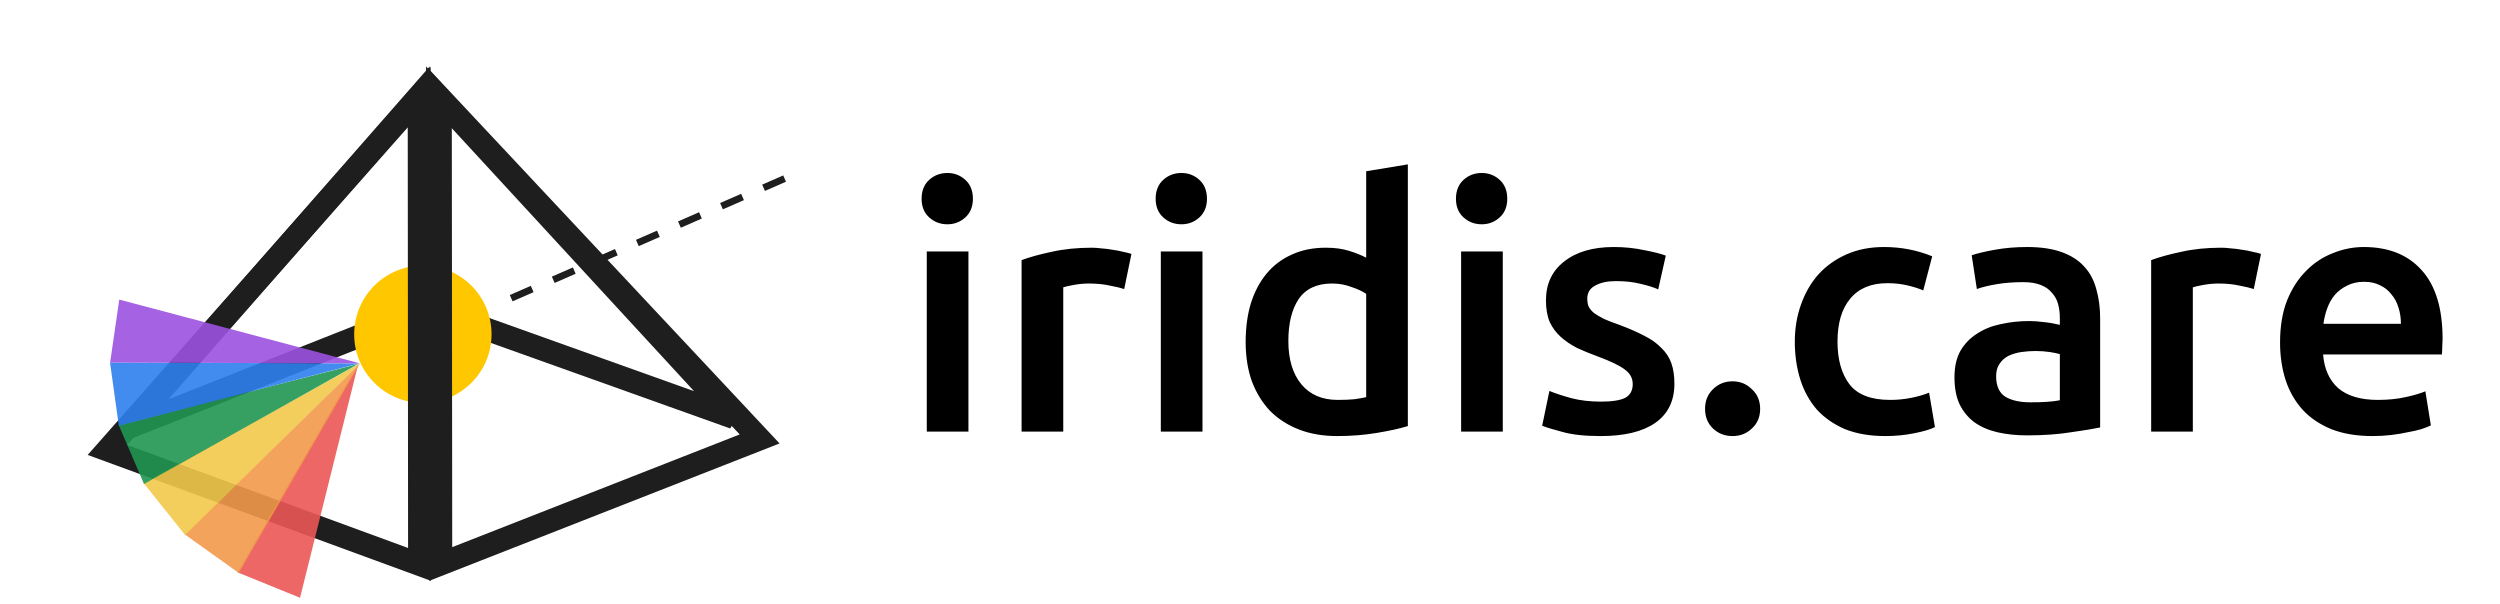
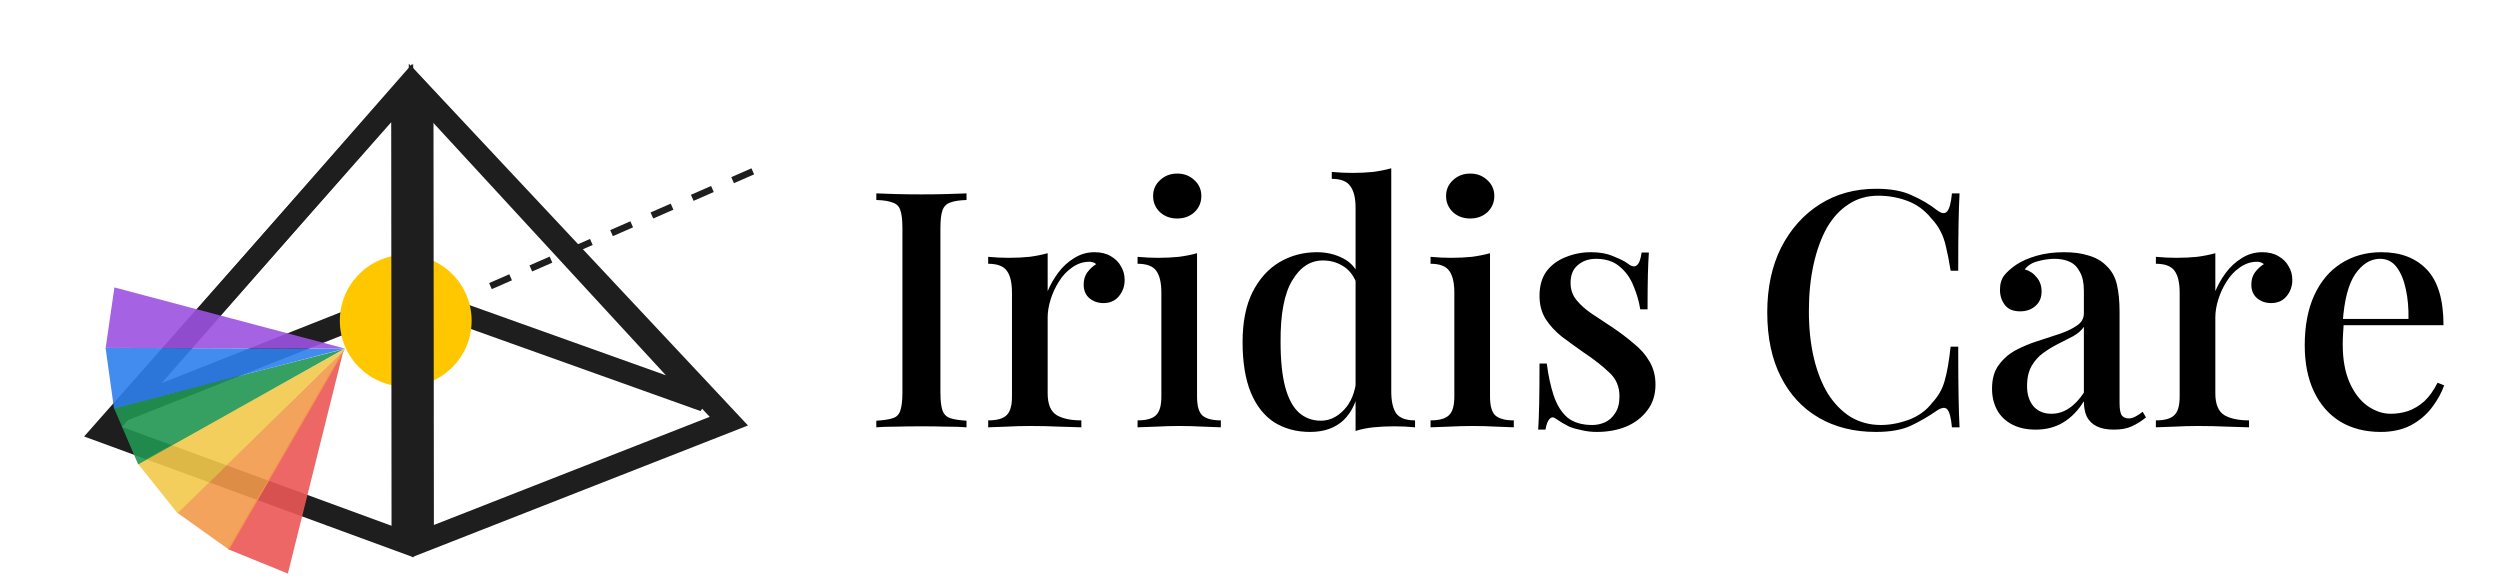
- <svg xmlns="http://www.w3.org/2000/svg" width="1089" height="263" viewBox="0 0 1089 263" fill="none">
-   <path d="M421.85 188H403.7V109.55H421.85V188ZM423.8 86.6C423.8 90 422.7 92.7 420.5 94.7C418.3 96.7 415.7 97.7 412.7 97.7C409.6 97.7 406.95 96.7 404.75 94.7C402.55 92.7 401.45 90 401.45 86.6C401.45 83.1 402.55 80.35 404.75 78.35C406.95 76.35 409.6 75.35 412.7 75.35C415.7 75.35 418.3 76.35 420.5 78.35C422.7 80.35 423.8 83.1 423.8 86.6ZM489.705 125.9C488.205 125.4 486.105 124.9 483.405 124.4C480.805 123.8 477.755 123.5 474.255 123.5C472.255 123.5 470.105 123.7 467.805 124.1C465.605 124.5 464.055 124.85 463.155 125.15V188H445.005V113.3C448.505 112 452.855 110.8 458.055 109.7C463.355 108.5 469.205 107.9 475.605 107.9C476.805 107.9 478.205 108 479.805 108.2C481.405 108.3 483.005 108.5 484.605 108.8C486.205 109 487.755 109.3 489.255 109.7C490.755 110 491.955 110.3 492.855 110.6L489.705 125.9ZM523.803 188H505.653V109.55H523.803V188ZM525.753 86.6C525.753 90 524.653 92.7 522.453 94.7C520.253 96.7 517.653 97.7 514.653 97.7C511.553 97.7 508.903 96.7 506.703 94.7C504.503 92.7 503.403 90 503.403 86.6C503.403 83.1 504.503 80.35 506.703 78.35C508.903 76.35 511.553 75.35 514.653 75.35C517.653 75.35 520.253 76.35 522.453 78.35C524.653 80.35 525.753 83.1 525.753 86.6ZM561.208 148.55C561.208 156.55 563.108 162.85 566.908 167.45C570.708 171.95 575.958 174.2 582.658 174.2C585.558 174.2 588.008 174.1 590.008 173.9C592.108 173.6 593.808 173.3 595.108 173V128C593.508 126.9 591.358 125.9 588.658 125C586.058 124 583.258 123.5 580.258 123.5C573.658 123.5 568.808 125.75 565.708 130.25C562.708 134.75 561.208 140.85 561.208 148.55ZM613.258 185.6C609.658 186.7 605.108 187.7 599.608 188.6C594.208 189.5 588.508 189.95 582.508 189.95C576.308 189.95 570.758 189 565.858 187.1C560.958 185.2 556.758 182.5 553.258 179C549.858 175.4 547.208 171.1 545.308 166.1C543.508 161 542.608 155.3 542.608 149C542.608 142.8 543.358 137.2 544.858 132.2C546.458 127.1 548.758 122.75 551.758 119.15C554.758 115.55 558.408 112.8 562.708 110.9C567.008 108.9 571.958 107.9 577.558 107.9C581.358 107.9 584.708 108.35 587.608 109.25C590.508 110.15 593.008 111.15 595.108 112.25V74.6L613.258 71.6V185.6ZM654.614 188H636.464V109.55H654.614V188ZM656.564 86.6C656.564 90 655.464 92.7 653.264 94.7C651.064 96.7 648.464 97.7 645.464 97.7C642.364 97.7 639.714 96.7 637.514 94.7C635.314 92.7 634.214 90 634.214 86.6C634.214 83.1 635.314 80.35 637.514 78.35C639.714 76.35 642.364 75.35 645.464 75.35C648.464 75.35 651.064 76.35 653.264 78.35C655.464 80.35 656.564 83.1 656.564 86.6ZM697.419 174.95C702.219 174.95 705.719 174.4 707.919 173.3C710.119 172.1 711.219 170.1 711.219 167.3C711.219 164.7 710.019 162.55 707.619 160.85C705.319 159.15 701.469 157.3 696.069 155.3C692.769 154.1 689.719 152.85 686.919 151.55C684.219 150.15 681.869 148.55 679.869 146.75C677.869 144.95 676.269 142.8 675.069 140.3C673.969 137.7 673.419 134.55 673.419 130.85C673.419 123.65 676.069 118 681.369 113.9C686.669 109.7 693.869 107.6 702.969 107.6C707.569 107.6 711.969 108.05 716.169 108.95C720.369 109.75 723.519 110.55 725.619 111.35L722.319 126.05C720.319 125.15 717.769 124.35 714.669 123.65C711.569 122.85 707.969 122.45 703.869 122.45C700.169 122.45 697.169 123.1 694.869 124.4C692.569 125.6 691.419 127.5 691.419 130.1C691.419 131.4 691.619 132.55 692.019 133.55C692.519 134.55 693.319 135.5 694.419 136.4C695.519 137.2 696.969 138.05 698.769 138.95C700.569 139.75 702.769 140.6 705.369 141.5C709.669 143.1 713.319 144.7 716.319 146.3C719.319 147.8 721.769 149.55 723.669 151.55C725.669 153.45 727.119 155.65 728.019 158.15C728.919 160.65 729.369 163.65 729.369 167.15C729.369 174.65 726.569 180.35 720.969 184.25C715.469 188.05 707.569 189.95 697.269 189.95C690.369 189.95 684.819 189.35 680.619 188.15C676.419 187.05 673.469 186.15 671.769 185.45L674.919 170.3C677.619 171.4 680.819 172.45 684.519 173.45C688.319 174.45 692.619 174.95 697.419 174.95ZM766.723 178.1C766.723 181.6 765.523 184.45 763.123 186.65C760.823 188.85 758.023 189.95 754.723 189.95C751.323 189.95 748.473 188.85 746.173 186.65C743.873 184.45 742.723 181.6 742.723 178.1C742.723 174.6 743.873 171.75 746.173 169.55C748.473 167.25 751.323 166.1 754.723 166.1C758.023 166.1 760.823 167.25 763.123 169.55C765.523 171.75 766.723 174.6 766.723 178.1ZM781.817 148.85C781.817 143.05 782.717 137.65 784.517 132.65C786.317 127.55 788.867 123.15 792.167 119.45C795.567 115.75 799.667 112.85 804.467 110.75C809.267 108.65 814.667 107.6 820.667 107.6C828.067 107.6 835.067 108.95 841.667 111.65L837.767 126.5C835.667 125.6 833.267 124.85 830.567 124.25C827.967 123.65 825.167 123.35 822.167 123.35C815.067 123.35 809.667 125.6 805.967 130.1C802.267 134.5 800.417 140.75 800.417 148.85C800.417 156.65 802.167 162.85 805.667 167.45C809.167 171.95 815.067 174.2 823.367 174.2C826.467 174.2 829.517 173.9 832.517 173.3C835.517 172.7 838.117 171.95 840.317 171.05L842.867 186.05C840.867 187.05 837.817 187.95 833.717 188.75C829.717 189.55 825.567 189.95 821.267 189.95C814.567 189.95 808.717 188.95 803.717 186.95C798.817 184.85 794.717 182 791.417 178.4C788.217 174.7 785.817 170.35 784.217 165.35C782.617 160.25 781.817 154.75 781.817 148.85ZM884.519 175.25C890.119 175.25 894.369 174.95 897.269 174.35V154.25C896.269 153.95 894.819 153.65 892.919 153.35C891.019 153.05 888.919 152.9 886.619 152.9C884.619 152.9 882.569 153.05 880.469 153.35C878.469 153.65 876.619 154.2 874.919 155C873.319 155.8 872.019 156.95 871.019 158.45C870.019 159.85 869.519 161.65 869.519 163.85C869.519 168.15 870.869 171.15 873.569 172.85C876.269 174.45 879.919 175.25 884.519 175.25ZM883.019 107.6C889.019 107.6 894.069 108.35 898.169 109.85C902.269 111.35 905.519 113.45 907.919 116.15C910.419 118.85 912.169 122.15 913.169 126.05C914.269 129.85 914.819 134.05 914.819 138.65V186.2C912.019 186.8 907.769 187.5 902.069 188.3C896.469 189.2 890.119 189.65 883.019 189.65C878.319 189.65 874.019 189.2 870.119 188.3C866.219 187.4 862.869 185.95 860.069 183.95C857.369 181.95 855.219 179.35 853.619 176.15C852.119 172.95 851.369 169 851.369 164.3C851.369 159.8 852.219 156 853.919 152.9C855.719 149.8 858.119 147.3 861.119 145.4C864.119 143.4 867.569 142 871.469 141.2C875.469 140.3 879.619 139.85 883.919 139.85C885.919 139.85 888.019 140 890.219 140.3C892.419 140.5 894.769 140.9 897.269 141.5V138.5C897.269 136.4 897.019 134.4 896.519 132.5C896.019 130.6 895.119 128.95 893.819 127.55C892.619 126.05 890.969 124.9 888.869 124.1C886.869 123.3 884.319 122.9 881.219 122.9C877.019 122.9 873.169 123.2 869.669 123.8C866.169 124.4 863.319 125.1 861.119 125.9L858.869 111.2C861.169 110.4 864.519 109.6 868.919 108.8C873.319 108 878.019 107.6 883.019 107.6ZM981.746 125.9C980.246 125.4 978.146 124.9 975.446 124.4C972.846 123.8 969.796 123.5 966.296 123.5C964.296 123.5 962.146 123.7 959.846 124.1C957.646 124.5 956.096 124.85 955.196 125.15V188H937.046V113.3C940.546 112 944.896 110.8 950.096 109.7C955.396 108.5 961.246 107.9 967.646 107.9C968.846 107.9 970.246 108 971.846 108.2C973.446 108.3 975.046 108.5 976.646 108.8C978.246 109 979.796 109.3 981.296 109.7C982.796 110 983.996 110.3 984.896 110.6L981.746 125.9ZM993.194 149.15C993.194 142.25 994.194 136.2 996.194 131C998.294 125.8 1001.04 121.5 1004.44 118.1C1007.84 114.6 1011.74 112 1016.14 110.3C1020.54 108.5 1025.04 107.6 1029.64 107.6C1040.44 107.6 1048.84 110.95 1054.84 117.65C1060.94 124.35 1063.99 134.35 1063.99 147.65C1063.99 148.65 1063.94 149.8 1063.84 151.1C1063.84 152.3 1063.79 153.4 1063.69 154.4H1011.94C1012.44 160.7 1014.64 165.6 1018.54 169.1C1022.54 172.5 1028.29 174.2 1035.79 174.2C1040.19 174.2 1044.19 173.8 1047.79 173C1051.49 172.2 1054.39 171.35 1056.49 170.45L1058.89 185.3C1057.89 185.8 1056.49 186.35 1054.69 186.95C1052.99 187.45 1050.99 187.9 1048.69 188.3C1046.49 188.8 1044.09 189.2 1041.49 189.5C1038.89 189.8 1036.24 189.95 1033.54 189.95C1026.64 189.95 1020.64 188.95 1015.54 186.95C1010.44 184.85 1006.24 182 1002.94 178.4C999.644 174.7 997.194 170.4 995.594 165.5C993.994 160.5 993.194 155.05 993.194 149.15ZM1045.84 141.05C1045.84 138.55 1045.49 136.2 1044.79 134C1044.09 131.7 1043.04 129.75 1041.64 128.15C1040.34 126.45 1038.69 125.15 1036.69 124.25C1034.79 123.25 1032.49 122.75 1029.79 122.75C1026.99 122.75 1024.54 123.3 1022.44 124.4C1020.34 125.4 1018.54 126.75 1017.04 128.45C1015.64 130.15 1014.54 132.1 1013.74 134.3C1012.94 136.5 1012.39 138.75 1012.09 141.05H1045.84Z" fill="black" />
-   <path d="M190.557 41.69L319.744 181.927L190.3 135.662L190.557 41.69Z" stroke="#1E1E1E" stroke-width="10" />
-   <path d="M56.001 186.188L182.685 41.651L186.304 134.61L56.001 186.188Z" stroke="#1E1E1E" stroke-width="10" />
+ <svg xmlns="http://www.w3.org/2000/svg" width="1135" height="263" viewBox="0 0 1135 263" fill="none">
+   <path d="M438.8 87.8V90.8C435.5 90.9 433 91.3 431.3 92C429.6 92.6 428.45 93.8 427.85 95.6C427.25 97.3 426.95 100 426.95 103.7V178.1C426.95 181.7 427.25 184.4 427.85 186.2C428.45 188 429.6 189.2 431.3 189.8C433 190.4 435.5 190.8 438.8 191V194C436.4 193.8 433.35 193.7 429.65 193.7C426.05 193.6 422.35 193.55 418.55 193.55C414.35 193.55 410.4 193.6 406.7 193.7C403.1 193.7 400.15 193.8 397.85 194V191C401.25 190.8 403.8 190.4 405.5 189.8C407.2 189.2 408.3 188 408.8 186.2C409.4 184.4 409.7 181.7 409.7 178.1V103.7C409.7 100 409.4 97.3 408.8 95.6C408.3 93.8 407.15 92.6 405.35 92C403.65 91.3 401.15 90.9 397.85 90.8V87.8C400.15 87.9 403.1 88 406.7 88.1C410.4 88.2 414.35 88.25 418.55 88.25C422.35 88.25 426.05 88.2 429.65 88.1C433.35 88 436.4 87.9 438.8 87.8ZM496.938 114.5C499.838 114.5 502.288 115.1 504.288 116.3C506.388 117.5 507.938 119.05 508.938 120.95C510.038 122.75 510.588 124.8 510.588 127.1C510.588 130 509.688 132.5 507.888 134.6C506.188 136.6 503.888 137.6 500.988 137.6C498.488 137.6 496.338 136.85 494.538 135.35C492.838 133.85 491.988 131.8 491.988 129.2C491.988 127 492.538 125.15 493.638 123.65C494.838 122.05 496.188 120.8 497.688 119.9C496.688 119.1 495.488 118.75 494.088 118.85C491.388 118.95 488.888 119.85 486.588 121.55C484.288 123.15 482.338 125.25 480.738 127.85C479.138 130.35 477.888 133.05 476.988 135.95C476.088 138.85 475.638 141.55 475.638 144.05V178.55C475.638 183.45 476.988 186.75 479.688 188.45C482.388 190.05 486.138 190.85 490.938 190.85V194C488.638 193.9 485.338 193.8 481.038 193.7C476.838 193.5 472.388 193.4 467.688 193.4C464.088 193.4 460.488 193.5 456.888 193.7C453.288 193.8 450.538 193.9 448.638 194V190.85C452.538 190.85 455.288 190.1 456.888 188.6C458.588 187.1 459.438 184.25 459.438 180.05V132.95C459.438 128.45 458.688 125.15 457.188 123.05C455.688 120.85 452.838 119.75 448.638 119.75V116.6C451.838 116.9 454.938 117.05 457.938 117.05C461.338 117.05 464.488 116.9 467.388 116.6C470.388 116.2 473.138 115.65 475.638 114.95V132.2C476.838 129.3 478.438 126.5 480.438 123.8C482.438 121.1 484.838 118.9 487.638 117.2C490.438 115.4 493.538 114.5 496.938 114.5ZM534.46 78.8C537.56 78.8 540.16 79.8 542.26 81.8C544.36 83.7 545.41 86.1 545.41 89C545.41 91.9 544.36 94.35 542.26 96.35C540.16 98.25 537.56 99.2 534.46 99.2C531.36 99.2 528.76 98.25 526.66 96.35C524.56 94.35 523.51 91.9 523.51 89C523.51 86.1 524.56 83.7 526.66 81.8C528.76 79.8 531.36 78.8 534.46 78.8ZM543.46 114.95V180.05C543.46 184.25 544.26 187.1 545.86 188.6C547.56 190.1 550.36 190.85 554.26 190.85V194C552.56 193.9 549.91 193.8 546.31 193.7C542.81 193.5 539.21 193.4 535.51 193.4C532.01 193.4 528.41 193.5 524.71 193.7C521.01 193.8 518.26 193.9 516.46 194V190.85C520.36 190.85 523.11 190.1 524.71 188.6C526.41 187.1 527.26 184.25 527.26 180.05V132.95C527.26 128.45 526.51 125.15 525.01 123.05C523.51 120.85 520.66 119.75 516.46 119.75V116.6C519.66 116.9 522.76 117.05 525.76 117.05C529.16 117.05 532.31 116.9 535.21 116.6C538.21 116.2 540.96 115.65 543.46 114.95ZM631.631 76.4V177.65C631.631 182.15 632.381 185.5 633.881 187.7C635.481 189.8 638.331 190.85 642.431 190.85V194C639.331 193.7 636.231 193.55 633.131 193.55C629.731 193.55 626.531 193.7 623.531 194C620.631 194.3 617.931 194.85 615.431 195.65V94.4C615.431 89.9 614.631 86.6 613.031 84.5C611.531 82.3 608.731 81.2 604.631 81.2V78.05C607.831 78.35 610.931 78.5 613.931 78.5C617.231 78.5 620.381 78.35 623.381 78.05C626.381 77.65 629.131 77.1 631.631 76.4ZM597.881 114.5C602.281 114.5 606.281 115.45 609.881 117.35C613.581 119.25 616.181 122.45 617.681 126.95L615.881 128.6C614.481 125 612.431 122.4 609.731 120.8C607.031 119.1 603.981 118.25 600.581 118.25C594.881 118.25 590.231 121.3 586.631 127.4C583.031 133.4 581.281 142.7 581.381 155.3C581.381 163.6 582.081 170.4 583.481 175.7C584.881 180.9 586.931 184.75 589.631 187.25C592.431 189.75 595.781 191 599.681 191C603.581 191 607.081 189.35 610.181 186.05C613.381 182.75 615.281 178 615.881 171.8L617.231 174.95C616.231 181.75 613.831 187 610.031 190.7C606.231 194.3 601.131 196.1 594.731 196.1C588.631 196.1 583.231 194.65 578.531 191.75C573.931 188.75 570.381 184.25 567.881 178.25C565.381 172.15 564.131 164.5 564.131 155.3C564.131 146.2 565.631 138.65 568.631 132.65C571.731 126.55 575.831 122 580.931 119C586.031 116 591.681 114.5 597.881 114.5ZM667.468 78.8C670.568 78.8 673.168 79.8 675.268 81.8C677.368 83.7 678.418 86.1 678.418 89C678.418 91.9 677.368 94.35 675.268 96.35C673.168 98.25 670.568 99.2 667.468 99.2C664.368 99.2 661.768 98.25 659.668 96.35C657.568 94.35 656.518 91.9 656.518 89C656.518 86.1 657.568 83.7 659.668 81.8C661.768 79.8 664.368 78.8 667.468 78.8ZM676.468 114.95V180.05C676.468 184.25 677.268 187.1 678.868 188.6C680.568 190.1 683.368 190.85 687.268 190.85V194C685.568 193.9 682.918 193.8 679.318 193.7C675.818 193.5 672.218 193.4 668.518 193.4C665.018 193.4 661.418 193.5 657.718 193.7C654.018 193.8 651.268 193.9 649.468 194V190.85C653.368 190.85 656.118 190.1 657.718 188.6C659.418 187.1 660.268 184.25 660.268 180.05V132.95C660.268 128.45 659.518 125.15 658.018 123.05C656.518 120.85 653.668 119.75 649.468 119.75V116.6C652.668 116.9 655.768 117.05 658.768 117.05C662.168 117.05 665.318 116.9 668.218 116.6C671.218 116.2 673.968 115.65 676.468 114.95ZM722.339 114.5C726.339 114.5 729.789 115.15 732.689 116.45C735.689 117.65 737.839 118.75 739.139 119.75C742.439 122.35 744.489 120.65 745.289 114.65H748.589C748.389 117.45 748.239 120.85 748.139 124.85C748.039 128.75 747.989 133.95 747.989 140.45H744.689C744.089 136.75 743.039 133.15 741.539 129.65C740.139 126.15 738.039 123.25 735.239 120.95C732.539 118.65 728.989 117.5 724.589 117.5C721.289 117.5 718.539 118.45 716.339 120.35C714.139 122.15 713.039 124.85 713.039 128.45C713.039 131.45 713.939 134.05 715.739 136.25C717.539 138.45 719.839 140.5 722.639 142.4C725.539 144.3 728.639 146.35 731.939 148.55C735.639 151.05 738.939 153.55 741.839 156.05C744.839 158.45 747.189 161.15 748.889 164.15C750.689 167.15 751.589 170.65 751.589 174.65C751.589 179.25 750.339 183.15 747.839 186.35C745.439 189.55 742.239 192 738.239 193.7C734.239 195.3 729.839 196.1 725.039 196.1C722.639 196.1 720.389 195.85 718.289 195.35C716.189 194.95 714.239 194.4 712.439 193.7C711.339 193.1 710.239 192.5 709.139 191.9C708.139 191.2 707.139 190.55 706.139 189.95C705.139 189.25 704.239 189.35 703.439 190.25C702.639 191.15 702.039 192.75 701.639 195.05H698.339C698.539 191.85 698.689 187.95 698.789 183.35C698.889 178.75 698.939 172.65 698.939 165.05H702.239C702.939 170.55 703.989 175.4 705.389 179.6C706.789 183.8 708.839 187.1 711.539 189.5C714.339 191.8 718.139 192.95 722.939 192.95C724.839 192.95 726.739 192.55 728.639 191.75C730.539 190.85 732.089 189.45 733.289 187.55C734.589 185.65 735.239 183.1 735.239 179.9C735.239 175.5 733.689 171.9 730.589 169.1C727.589 166.2 723.689 163.15 718.889 159.95C715.489 157.55 712.239 155.2 709.139 152.9C706.139 150.5 703.689 147.85 701.789 144.95C699.889 141.95 698.939 138.4 698.939 134.3C698.939 129.8 699.989 126.1 702.089 123.2C704.289 120.3 707.189 118.15 710.789 116.75C714.389 115.25 718.239 114.5 722.339 114.5ZM851.832 85.7C858.432 85.7 863.832 86.7 868.032 88.7C872.332 90.6 876.132 92.85 879.432 95.45C881.432 96.95 882.932 97.15 883.932 96.05C885.032 94.85 885.782 92.1 886.182 87.8H889.632C889.432 91.6 889.282 96.2 889.182 101.6C889.082 106.9 889.032 114 889.032 122.9H885.582C884.882 118.5 884.182 114.9 883.482 112.1C882.882 109.3 882.032 106.9 880.932 104.9C879.932 102.9 878.532 100.95 876.732 99.05C873.832 95.45 870.282 92.85 866.082 91.25C861.882 89.65 857.432 88.85 852.732 88.85C847.632 88.85 843.132 90.15 839.232 92.75C835.332 95.25 832.032 98.85 829.332 103.55C826.732 108.25 824.732 113.8 823.332 120.2C821.932 126.6 821.232 133.6 821.232 141.2C821.232 149 821.982 156.1 823.482 162.5C824.982 168.8 827.132 174.25 829.932 178.85C832.832 183.35 836.282 186.85 840.282 189.35C844.382 191.75 848.932 192.95 853.932 192.95C858.032 192.95 862.282 192.15 866.682 190.55C871.082 188.85 874.582 186.3 877.182 182.9C879.982 179.9 881.882 176.55 882.882 172.85C883.982 169.05 884.882 163.9 885.582 157.4H889.032C889.032 166.6 889.082 174.05 889.182 179.75C889.282 185.35 889.432 190.1 889.632 194H886.182C885.782 189.7 885.082 187 884.082 185.9C883.182 184.8 881.632 184.95 879.432 186.35C875.732 188.95 871.782 191.25 867.582 193.25C863.482 195.15 858.182 196.1 851.682 196.1C841.782 196.1 833.132 193.95 825.732 189.65C818.332 185.35 812.582 179.15 808.482 171.05C804.382 162.95 802.332 153.2 802.332 141.8C802.332 130.6 804.432 120.8 808.632 112.4C812.932 104 818.782 97.45 826.182 92.75C833.582 88.05 842.132 85.7 851.832 85.7ZM924.182 195.05C919.982 195.05 916.382 194.25 913.382 192.65C910.382 191.05 908.132 188.85 906.632 186.05C905.132 183.25 904.382 180.05 904.382 176.45C904.382 172.05 905.382 168.5 907.382 165.8C909.382 163 911.932 160.75 915.032 159.05C918.232 157.35 921.582 155.95 925.082 154.85C928.682 153.65 932.032 152.55 935.132 151.55C938.332 150.45 940.932 149.2 942.932 147.8C945.032 146.4 946.082 144.55 946.082 142.25V132.05C946.082 128.45 945.482 125.6 944.282 123.5C943.182 121.3 941.632 119.75 939.632 118.85C937.732 117.95 935.432 117.5 932.732 117.5C930.432 117.5 927.982 117.85 925.382 118.55C922.782 119.15 920.732 120.4 919.232 122.3C921.432 122.9 923.232 124.1 924.632 125.9C926.132 127.6 926.882 129.75 926.882 132.35C926.882 135.15 925.932 137.35 924.032 138.95C922.232 140.55 919.932 141.35 917.132 141.35C914.032 141.35 911.732 140.4 910.232 138.5C908.732 136.5 907.982 134.2 907.982 131.6C907.982 128.9 908.632 126.7 909.932 125C911.332 123.3 913.132 121.7 915.332 120.2C917.732 118.6 920.782 117.25 924.482 116.15C928.282 115.05 932.482 114.5 937.082 114.5C941.382 114.5 945.082 115 948.182 116C951.382 116.9 954.032 118.4 956.132 120.5C958.632 122.8 960.282 125.7 961.082 129.2C961.882 132.6 962.282 136.75 962.282 141.65V183.05C962.282 185.55 962.582 187.35 963.182 188.45C963.882 189.45 964.982 189.95 966.482 189.95C967.482 189.95 968.432 189.7 969.332 189.2C970.332 188.7 971.482 187.95 972.782 186.95L974.282 189.5C972.182 191.2 970.032 192.55 967.832 193.55C965.732 194.55 963.032 195.05 959.732 195.05C956.532 195.05 953.932 194.55 951.932 193.55C949.932 192.55 948.432 191.1 947.432 189.2C946.532 187.3 946.082 184.95 946.082 182.15C943.482 186.35 940.382 189.55 936.782 191.75C933.182 193.95 928.982 195.05 924.182 195.05ZM931.382 187.85C934.182 187.85 936.782 187.05 939.182 185.45C941.682 183.85 943.982 181.45 946.082 178.25V148.4C944.982 150 943.382 151.4 941.282 152.6C939.182 153.7 936.932 154.85 934.532 156.05C932.132 157.25 929.832 158.65 927.632 160.25C925.532 161.75 923.782 163.7 922.382 166.1C920.982 168.5 920.282 171.55 920.282 175.25C920.282 179.15 921.282 182.25 923.282 184.55C925.282 186.75 927.982 187.85 931.382 187.85ZM1027.06 114.5C1029.96 114.5 1032.41 115.1 1034.41 116.3C1036.51 117.5 1038.06 119.05 1039.06 120.95C1040.16 122.75 1040.71 124.8 1040.71 127.1C1040.71 130 1039.81 132.5 1038.01 134.6C1036.31 136.6 1034.01 137.6 1031.11 137.6C1028.61 137.6 1026.46 136.85 1024.66 135.35C1022.96 133.85 1022.11 131.8 1022.11 129.2C1022.11 127 1022.66 125.15 1023.76 123.65C1024.96 122.05 1026.31 120.8 1027.81 119.9C1026.81 119.1 1025.61 118.75 1024.21 118.85C1021.51 118.95 1019.01 119.85 1016.71 121.55C1014.41 123.15 1012.46 125.25 1010.86 127.85C1009.26 130.35 1008.01 133.05 1007.11 135.95C1006.21 138.85 1005.76 141.55 1005.76 144.05V178.55C1005.76 183.45 1007.11 186.75 1009.81 188.45C1012.51 190.05 1016.26 190.85 1021.06 190.85V194C1018.76 193.9 1015.46 193.8 1011.16 193.7C1006.96 193.5 1002.51 193.4 997.815 193.4C994.215 193.4 990.615 193.5 987.015 193.7C983.415 193.8 980.665 193.9 978.765 194V190.85C982.665 190.85 985.415 190.1 987.015 188.6C988.715 187.1 989.565 184.25 989.565 180.05V132.95C989.565 128.45 988.815 125.15 987.315 123.05C985.815 120.85 982.965 119.75 978.765 119.75V116.6C981.965 116.9 985.065 117.05 988.065 117.05C991.465 117.05 994.615 116.9 997.515 116.6C1000.51 116.2 1003.26 115.65 1005.76 114.95V132.2C1006.96 129.3 1008.56 126.5 1010.56 123.8C1012.56 121.1 1014.96 118.9 1017.76 117.2C1020.56 115.4 1023.66 114.5 1027.06 114.5ZM1081.15 114.5C1089.95 114.5 1096.85 117.15 1101.85 122.45C1106.85 127.75 1109.35 136.15 1109.35 147.65H1057.6L1057.3 144.8H1093.45C1093.55 139.9 1093.15 135.4 1092.25 131.3C1091.35 127.1 1089.95 123.75 1088.05 121.25C1086.15 118.75 1083.65 117.5 1080.55 117.5C1076.25 117.5 1072.5 119.8 1069.3 124.4C1066.2 128.9 1064.3 136.15 1063.6 146.15L1064.05 146.9C1063.95 148.3 1063.85 149.85 1063.75 151.55C1063.65 153.15 1063.6 154.75 1063.6 156.35C1063.6 163.25 1064.65 169.05 1066.75 173.75C1068.85 178.45 1071.6 182 1075 184.4C1078.4 186.7 1081.85 187.85 1085.35 187.85C1088.05 187.85 1090.65 187.45 1093.15 186.65C1095.75 185.75 1098.2 184.3 1100.5 182.3C1102.8 180.2 1104.85 177.35 1106.65 173.75L1109.65 174.95C1108.45 178.35 1106.6 181.7 1104.1 185C1101.6 188.3 1098.4 191 1094.5 193.1C1090.6 195.1 1086.05 196.1 1080.85 196.1C1073.85 196.1 1067.75 194.55 1062.55 191.45C1057.35 188.25 1053.35 183.7 1050.55 177.8C1047.75 171.9 1046.35 164.9 1046.35 156.8C1046.35 147.9 1047.8 140.3 1050.7 134C1053.6 127.7 1057.65 122.9 1062.85 119.6C1068.15 116.2 1074.25 114.5 1081.15 114.5Z" fill="black" />
+   <path d="M190.3 135.662L190.557 41.69L319.744 181.927L190.3 135.662Z" stroke="#1E1E1E" stroke-width="10" />
+   <path d="M56.001 186.188L182.685 41.651L186.304 134.61L56.001 186.188ZM186.414 137.442C186.414 137.44 186.414 137.438 186.414 137.436L186.414 137.442L190.411 137.286L186.414 137.442Z" stroke="#1E1E1E" stroke-width="10" />
  <circle cx="184.2" cy="145.597" r="29.917" fill="#FFC700" />
  <path d="M46.78 195.991L182.601 42.287L182.763 245.862L46.78 195.991Z" stroke="#1E1E1E" stroke-width="10" />
  <path d="M191.998 245.661L191.798 42.747L330.896 191.202L191.998 245.661Z" stroke="#1E1E1E" stroke-width="10" />
  <path d="M156.096 158.459L103.489 249.322L130.695 260.393L156.096 158.459Z" fill="#EB5757" fill-opacity="0.9" />
  <path d="M156.806 158.278L80.522 232.815L104.002 249.566L156.806 158.278Z" fill="#F2994A" fill-opacity="0.9" />
  <path d="M156.804 158.28L62.555 210.444L80.638 233.064L156.804 158.28Z" fill="#F2C94C" fill-opacity="0.9" />
  <path d="M156.125 158.506L51.72 185.185L62.724 210.822L156.125 158.506Z" fill="#219653" fill-opacity="0.9" />
  <path d="M156.44 158.307L47.926 157.926L51.749 185.444L156.44 158.307Z" fill="#2F80ED" fill-opacity="0.9" />
  <path d="M156.802 158.281L51.95 130.503L47.963 157.941L156.802 158.281Z" fill="#9B51E0" fill-opacity="0.9" />
  <path d="M341.767 77.786L214.12 133.631" stroke="#1E1E1E" stroke-width="3" stroke-dasharray="10 10" />
</svg>
